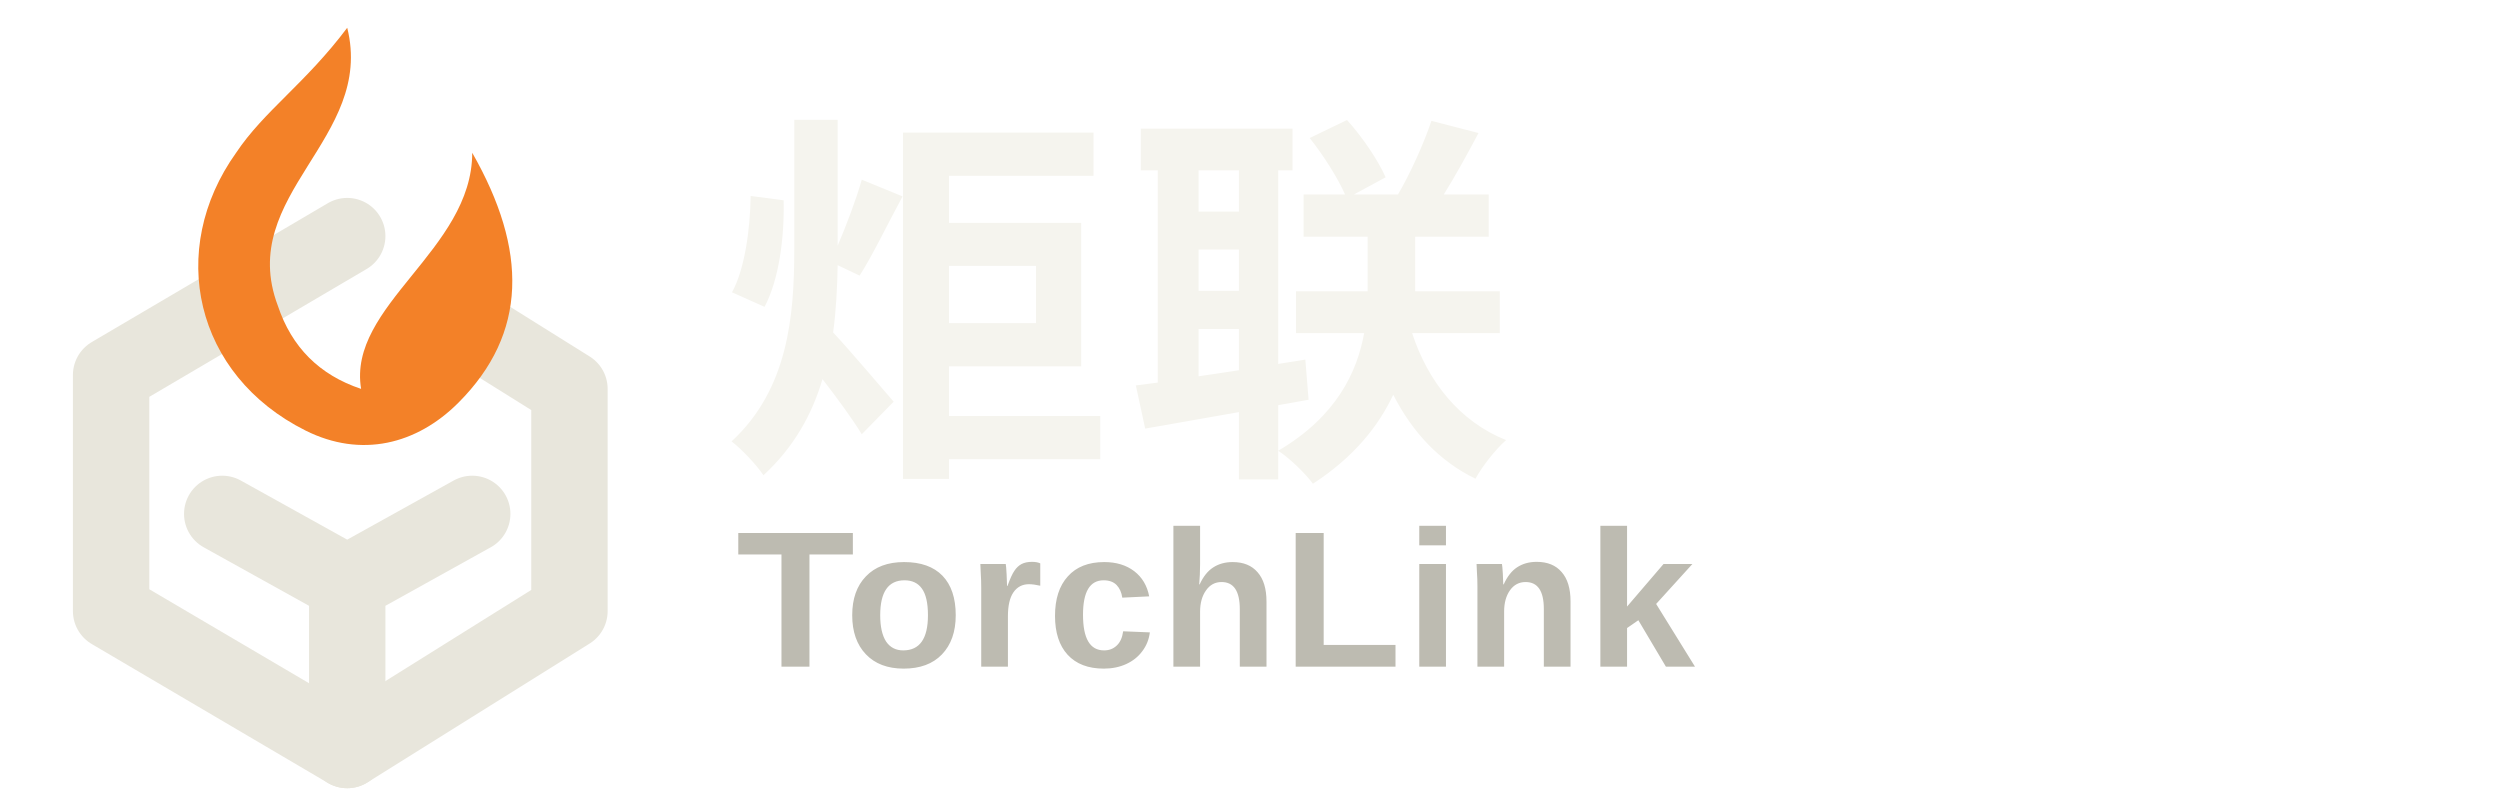
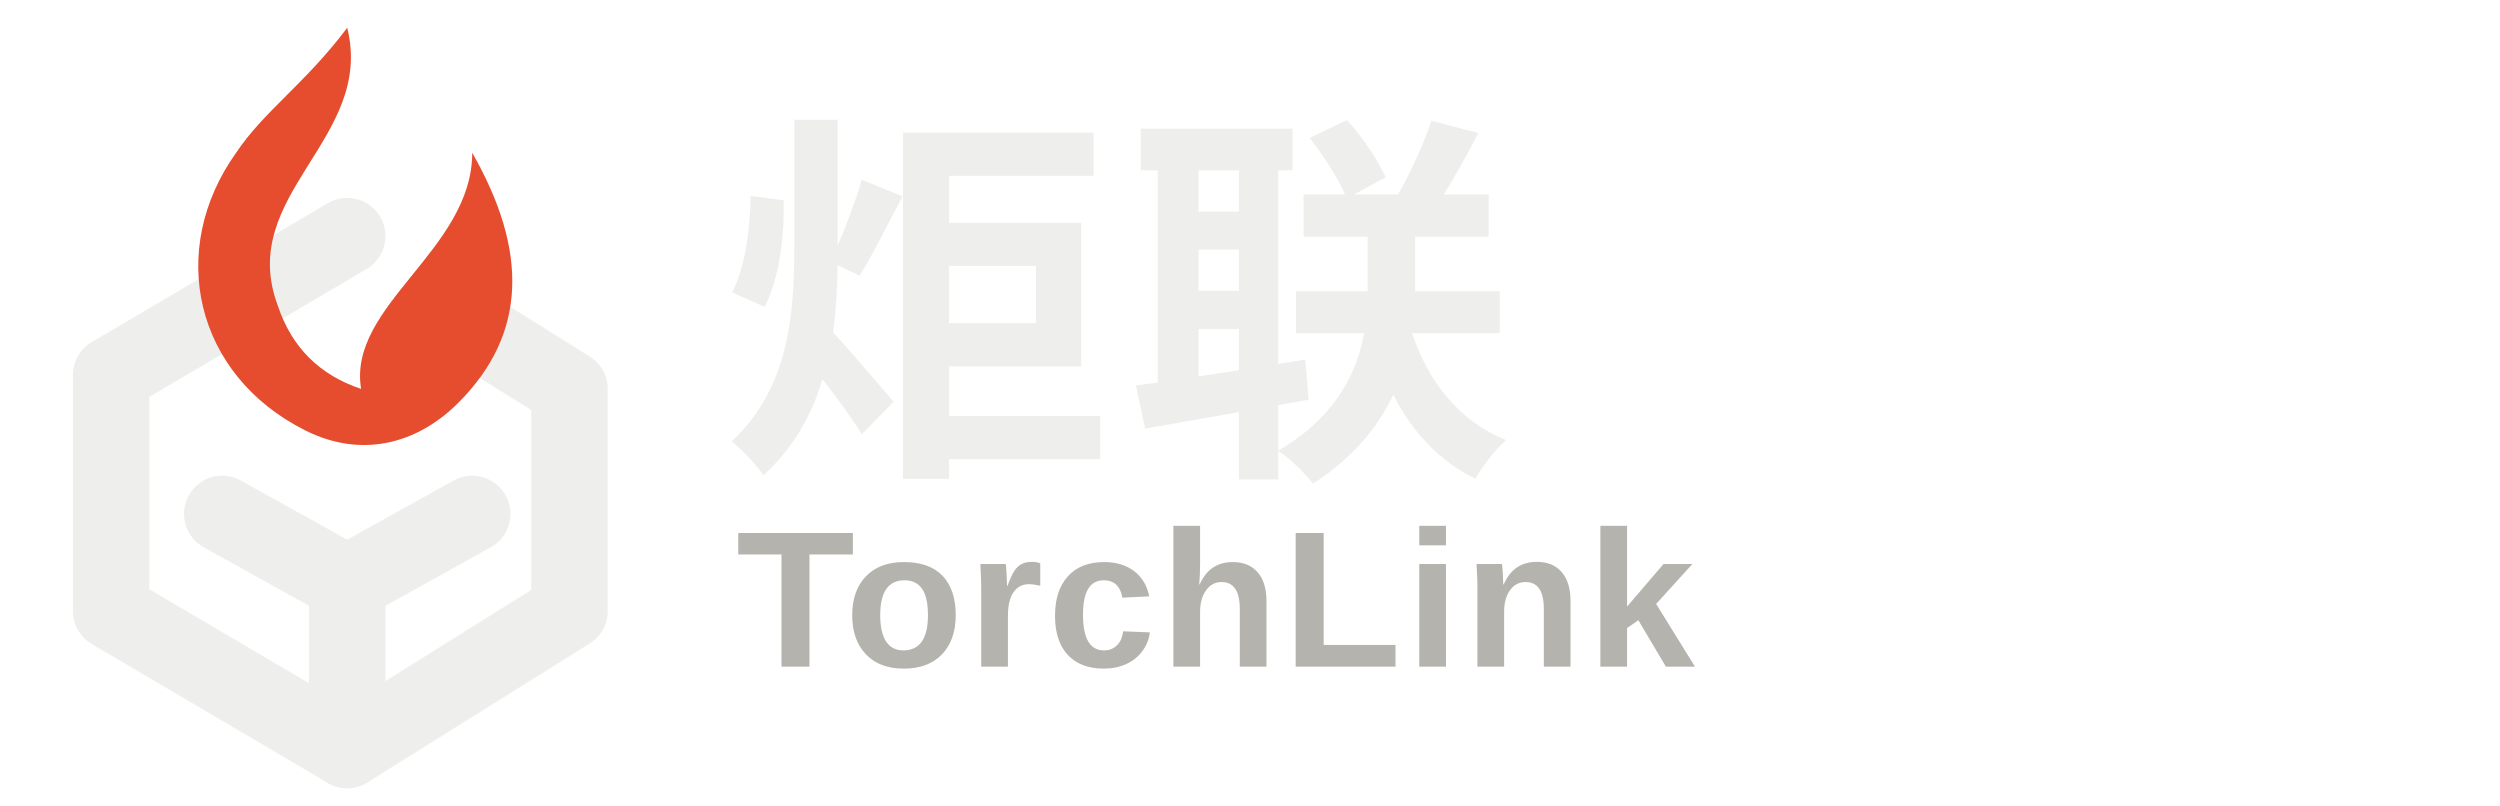
<svg xmlns="http://www.w3.org/2000/svg" viewBox="0 0 180 58" role="img" aria-labelledby="title">
-   <g fill="none" stroke="#e8e6dc" stroke-linecap="round" stroke-linejoin="round" stroke-width="5.5">
+   <g fill="none" stroke="#eeeeec" stroke-linecap="round" stroke-linejoin="round" stroke-width="5.5">
    <path d="M25 17 8 27v17l17 10 16-10V28l-8-5" />
    <path d="m16 37 9 5 9-5M25 42v12" />
  </g>
-   <path fill="#f38128" d="M25 2c2 8-8 12-5 20 1 3 3 5 6 6-1-6 8-10 8-17 4 7 4 13-1 18-3 3-7 4-11 2-8-4-10-13-5-20 2-3 5-5 8-9Z" />
-   <text x="52" y="32" fill="#f5f4ee" font-family="Microsoft YaHei, PingFang SC, sans-serif" font-size="28" font-weight="700" letter-spacing="1">炬联</text>
-   <text x="53" y="48" fill="#bdbbb1" font-family="Arial, sans-serif" font-size="14" font-weight="700" letter-spacing=".3">TorchLink</text>
+   <path fill="#e54d2e" d="M25 2c2 8-8 12-5 20 1 3 3 5 6 6-1-6 8-10 8-17 4 7 4 13-1 18-3 3-7 4-11 2-8-4-10-13-5-20 2-3 5-5 8-9Z" />
+   <text x="52" y="32" fill="#eeeeec" font-family="Microsoft YaHei, PingFang SC, sans-serif" font-size="28" font-weight="700" letter-spacing="1">炬联</text>
+   <text x="53" y="48" fill="#b5b3ad" font-family="Arial, sans-serif" font-size="14" font-weight="700" letter-spacing=".3">TorchLink</text>
</svg>
